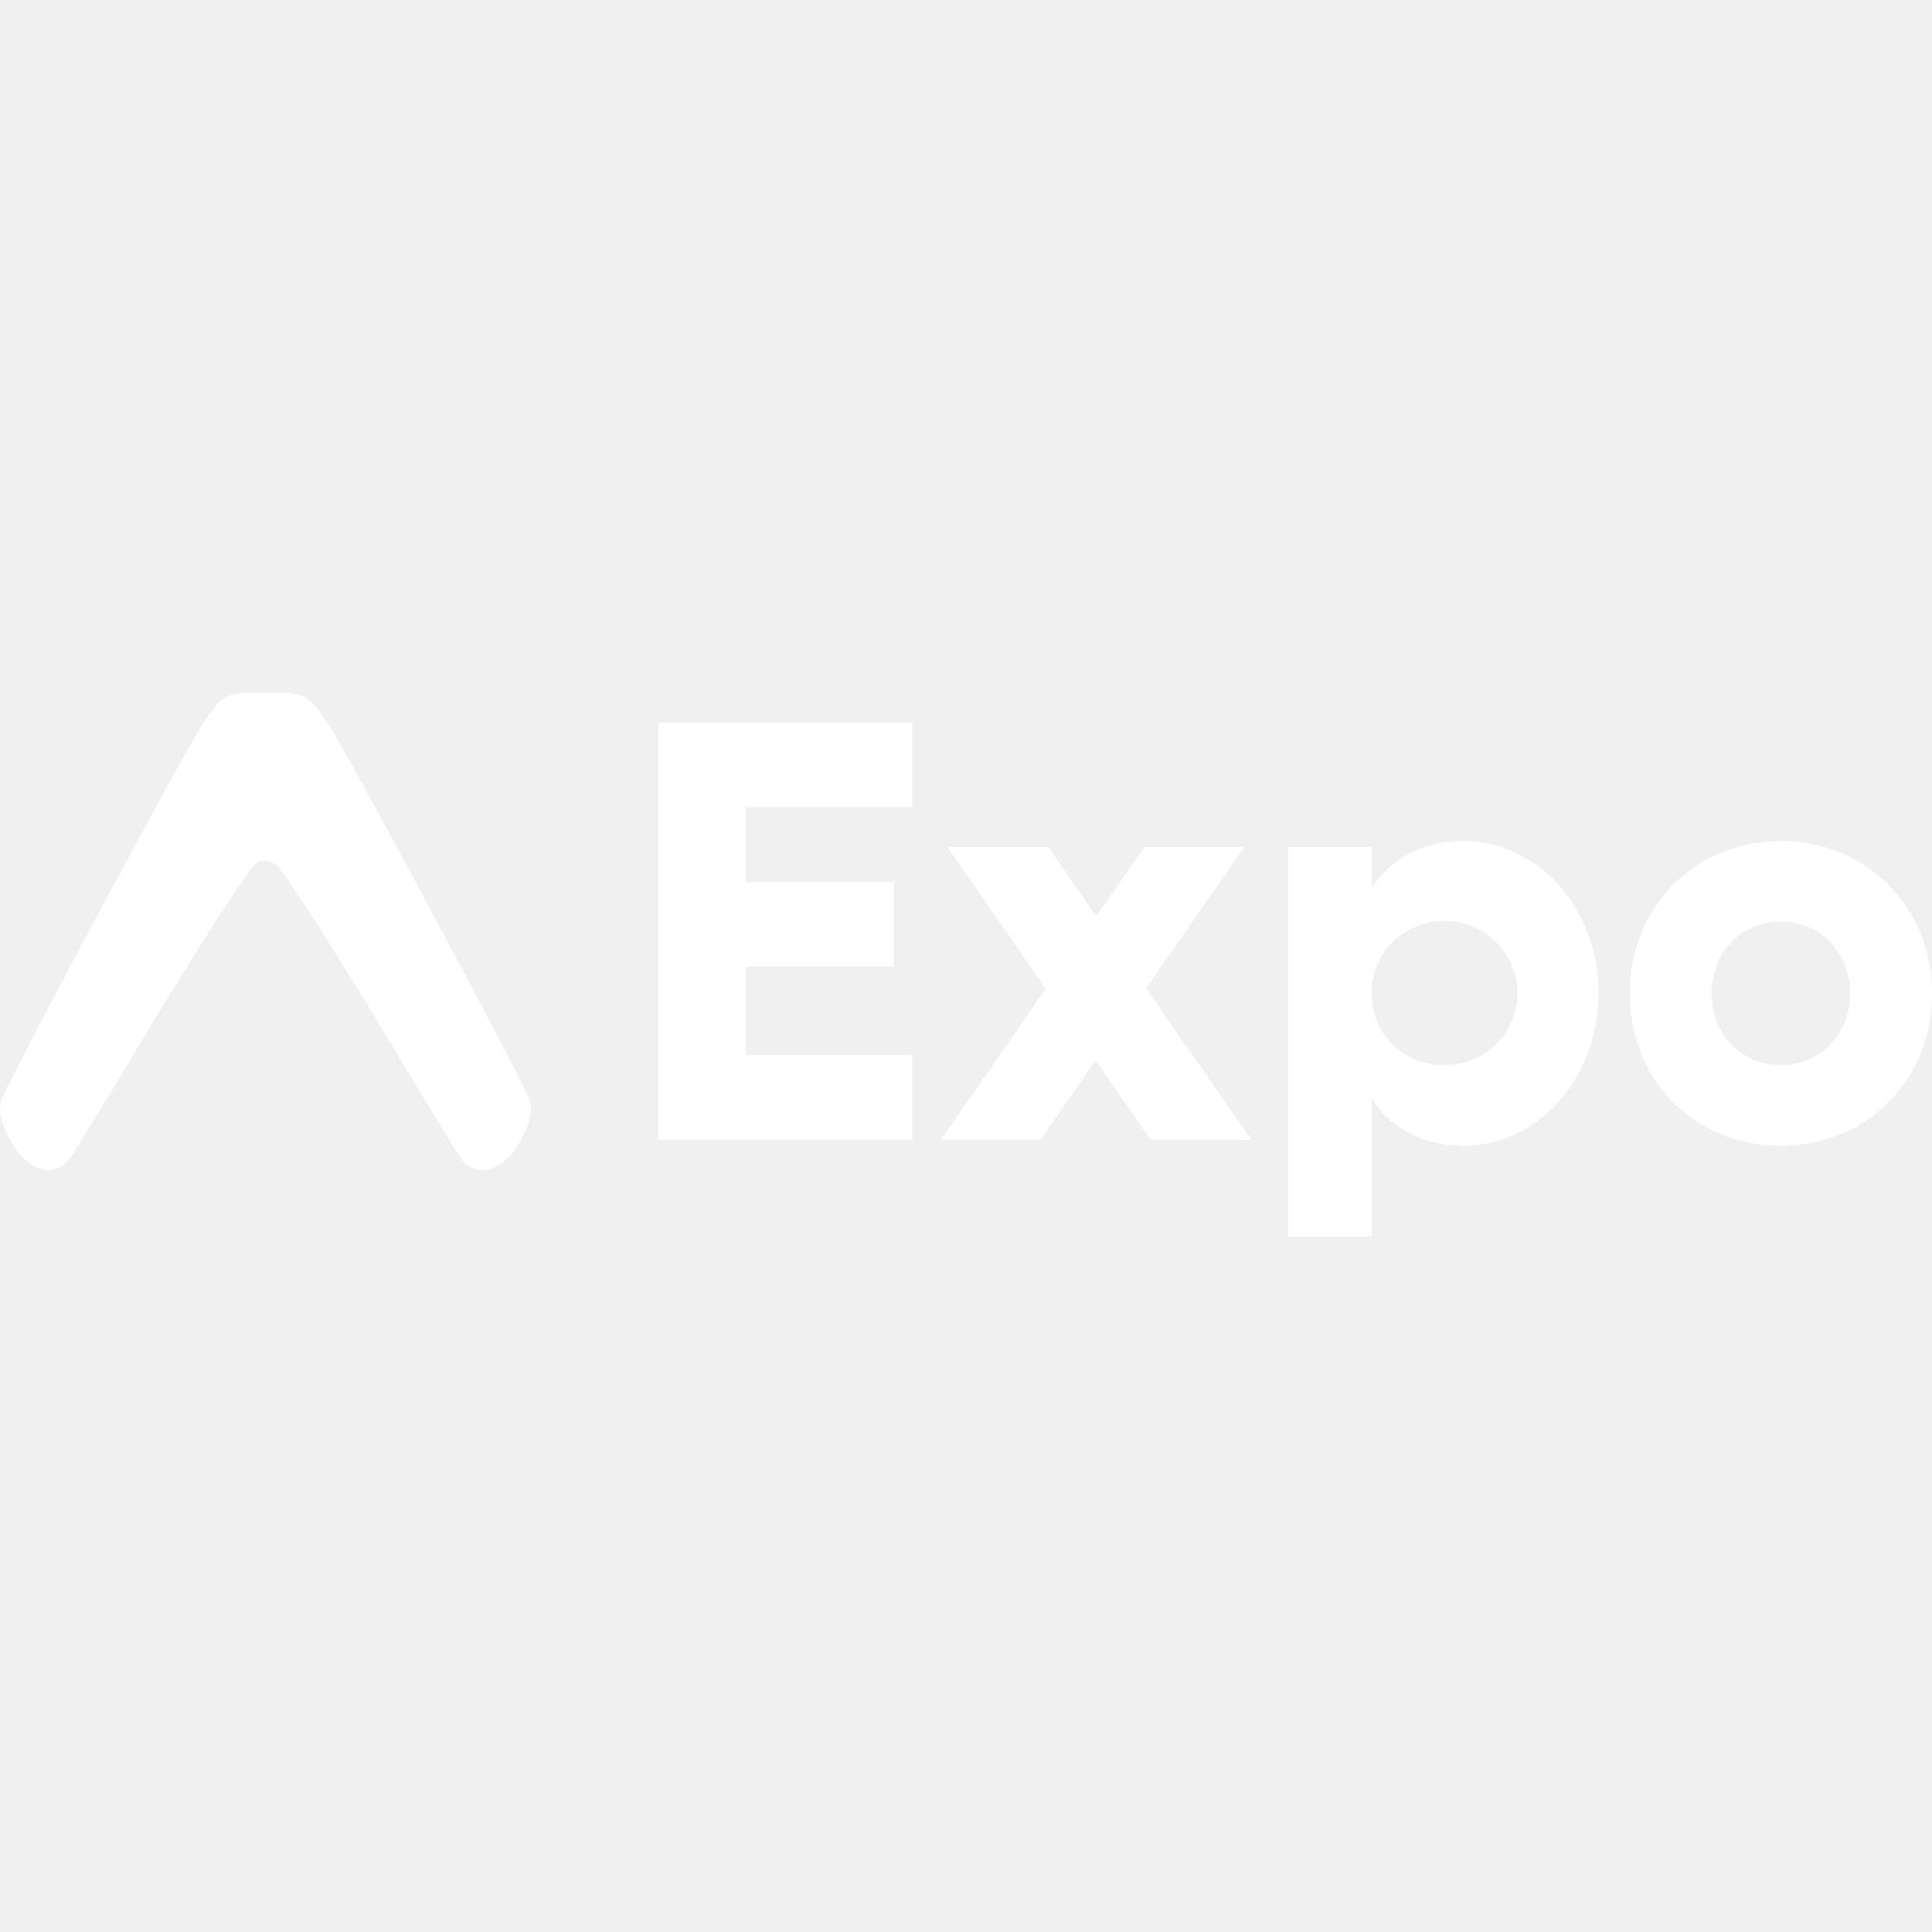
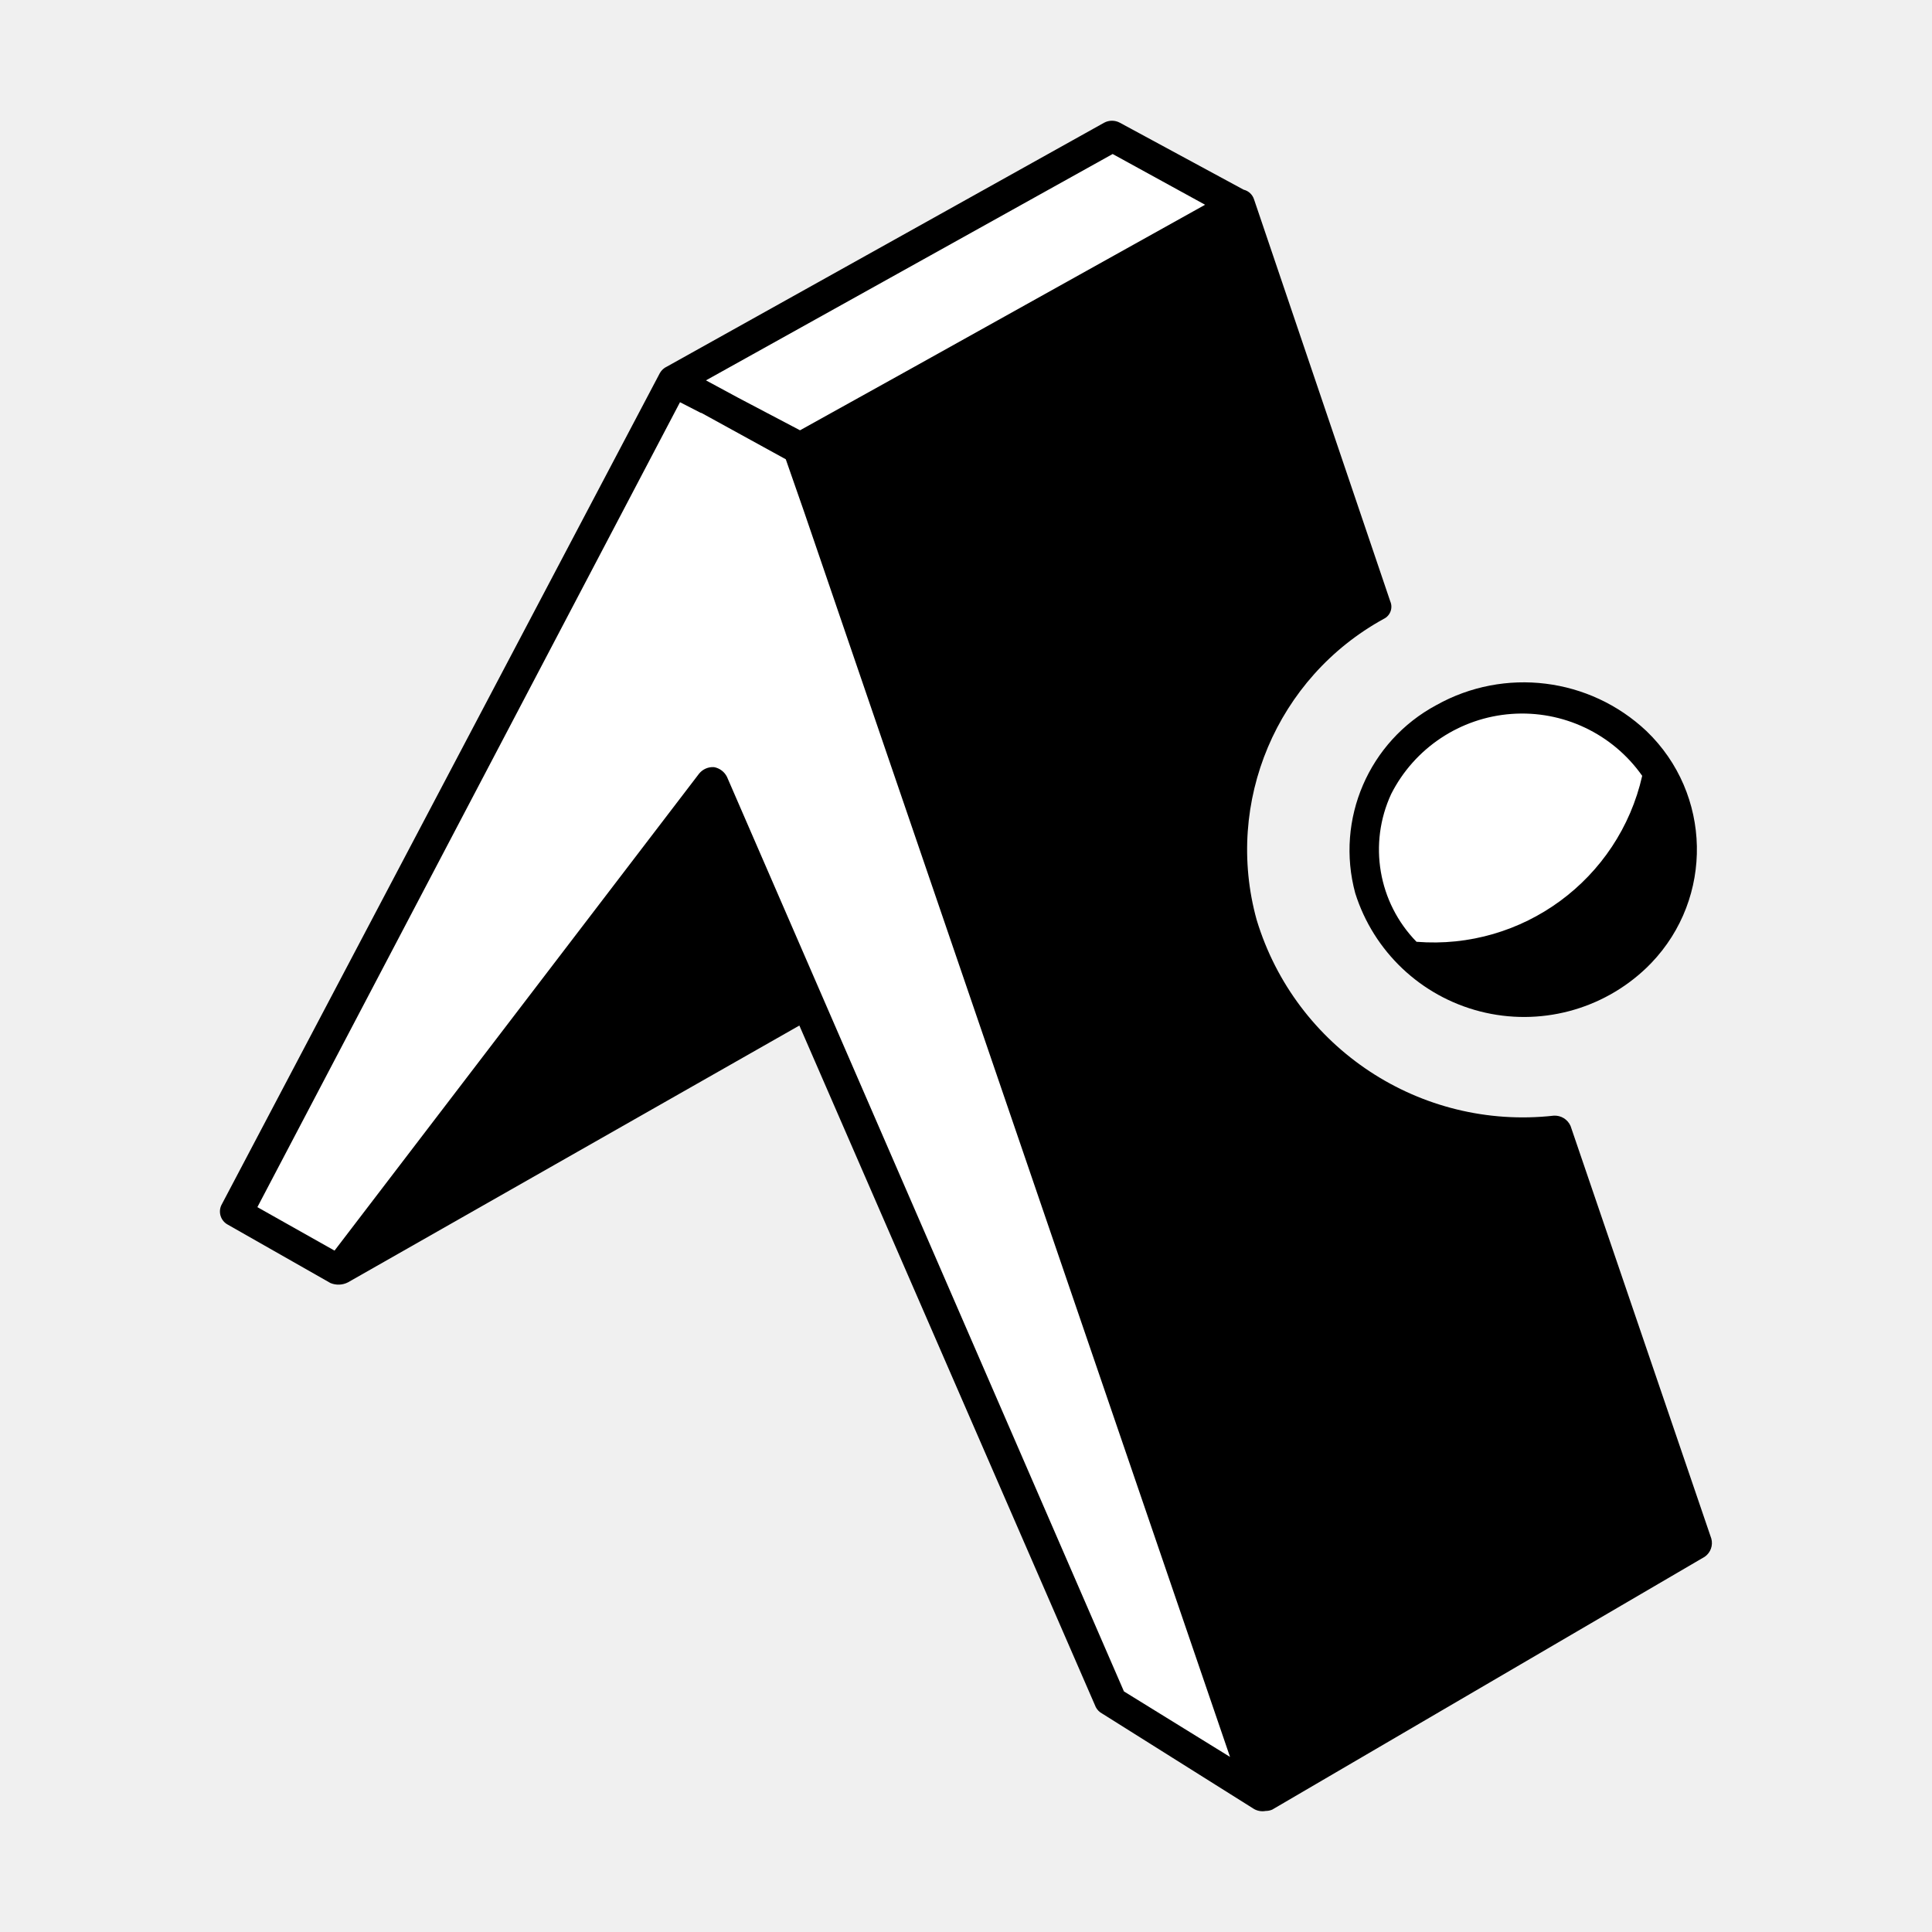
- <svg xmlns="http://www.w3.org/2000/svg" width="800px" height="800px" viewBox="0 -183.5 512 512" version="1.1" preserveAspectRatio="xMidYMid">
-   <g fill="#FFF">
-     <path d="M66.678,46.541 C67.829,44.845 69.089,44.629 70.111,44.629 C71.133,44.629 72.835,44.845 73.986,46.541 C83.057,59 98.029,83.818 109.074,102.126 C116.276,114.065 121.808,123.234 122.943,124.401 C127.203,128.782 133.047,126.052 136.442,121.083 C139.785,116.191 140.712,112.756 140.712,109.091 C140.712,106.595 92.285,16.529 87.408,9.032 C82.718,1.821 81.19,0 73.162,0 L67.155,0 C59.152,0 57.995,1.821 53.305,9.032 C48.428,16.529 0,106.595 0,109.091 C0,112.756 0.928,116.191 4.271,121.083 C7.666,126.052 13.509,128.782 17.77,124.401 C18.905,123.234 24.437,114.065 31.639,102.126 C42.684,83.818 57.608,59 66.678,46.541 Z">
- 
- </path>
-     <path d="M387.842,39.395 C407.788,39.395 423.649,57.402 423.649,79.674 C423.649,101.946 407.788,120.111 387.842,120.111 C377.163,120.111 368.839,115.688 363.499,107.632 L363.499,107.632 L363.499,144.12 L341.355,144.12 L341.355,40.974 L363.499,40.974 L363.499,51.873 C368.839,43.818 377.163,39.395 387.842,39.395 Z M471.953,39.395 C494.566,39.395 512,56.77 512,79.832 C512,102.893 494.566,120.111 471.953,120.111 C449.179,120.111 431.903,102.893 431.903,79.832 C431.903,56.77 449.179,39.395 471.953,39.395 Z M241.752,7.961 L241.752,30.391 L197.621,30.391 L197.621,50.294 L236.884,50.294 L236.884,72.723 L197.621,72.723 L197.621,96.101 L241.752,96.101 L241.752,118.531 L174.378,118.531 L174.378,7.961 L241.752,7.961 Z M277.785,40.974 L290.506,59.297 L303.384,40.974 L329.769,40.974 L303.698,78.41 L331.653,118.531 L304.954,118.531 L290.349,97.523 L275.743,118.531 L249.359,118.531 L277.156,78.568 L251.086,40.974 L277.785,40.974 Z M382.817,60.561 C371.98,60.561 363.499,68.933 363.499,79.674 C363.499,90.573 371.98,98.787 382.817,98.787 C393.496,98.787 402.134,90.415 402.134,79.674 C402.134,69.091 393.496,60.561 382.817,60.561 Z M471.953,60.719 C461.427,60.719 453.577,68.775 453.577,79.832 C453.577,90.573 461.427,98.787 471.953,98.787 C482.316,98.787 490.328,90.573 490.328,79.832 C490.328,68.775 482.316,60.719 471.953,60.719 Z">
- 
- </path>
-   </g>
+ <svg xmlns="http://www.w3.org/2000/svg" viewBox="0 0 32 32">
+   <path d="m3.979 20.059 7.273-13.859 7.155-3.835 2.128 1.074-7.112 4.018 7.348 22.088-2.364-1.375-5.5-12.677-7.22 5.479z" fill="#fff" />
+   <ellipse cx="25.24" cy="13.967" fill="#fff" rx="2.686" ry="2.503" />
+   <path d="m27.2 12.85a2.432 2.432 0 0 0 -4.157.3 2.188 2.188 0 0 0 .419 2.449 3.544 3.544 0 0 0 3.738-2.749zm-7.224-9.45-1.547-.849-6.736 3.749.537.29 1.021.537 1.849-1.027 4.877-2.718zm.623-.258a.24.24 0 0 1 .172.161l2.256 6.657a.223.223 0 0 1 -.107.29 4.362 4.362 0 0 0 -2.106 4.985 4.608 4.608 0 0 0 4.92 3.244.285.285 0 0 1 .28.172l2.331 6.833a.277.277 0 0 1 -.108.3l-7.165 4.189a.268.268 0 0 1 -.108.022.286.286 0 0 1 -.193-.032l-2.514-1.58a.251.251 0 0 1 -.107-.107l-4.91-11.29-7.477 4.254a.345.345 0 0 1 -.29.011l-1.7-.967a.247.247 0 0 1 -.107-.322l7.264-13.784a.26.26 0 0 1 .118-.107l7.241-4.039a.274.274 0 0 1 .258 0zm-8.981 3.702-.355-.182-7 13.332 1.278.72 6.038-7.9a.294.294 0 0 1 .247-.108.3.3 0 0 1 .215.161l6.575 15.148 1.757 1.085-7.058-20.633-.3-.86-1.407-.773zm10.829 7.95a2.727 2.727 0 0 1 1.343-3.115 2.965 2.965 0 0 1 3.481.43 2.719 2.719 0 0 1 .078 3.843l-.078.078a2.932 2.932 0 0 1 -4.824-1.236z" />
</svg>
